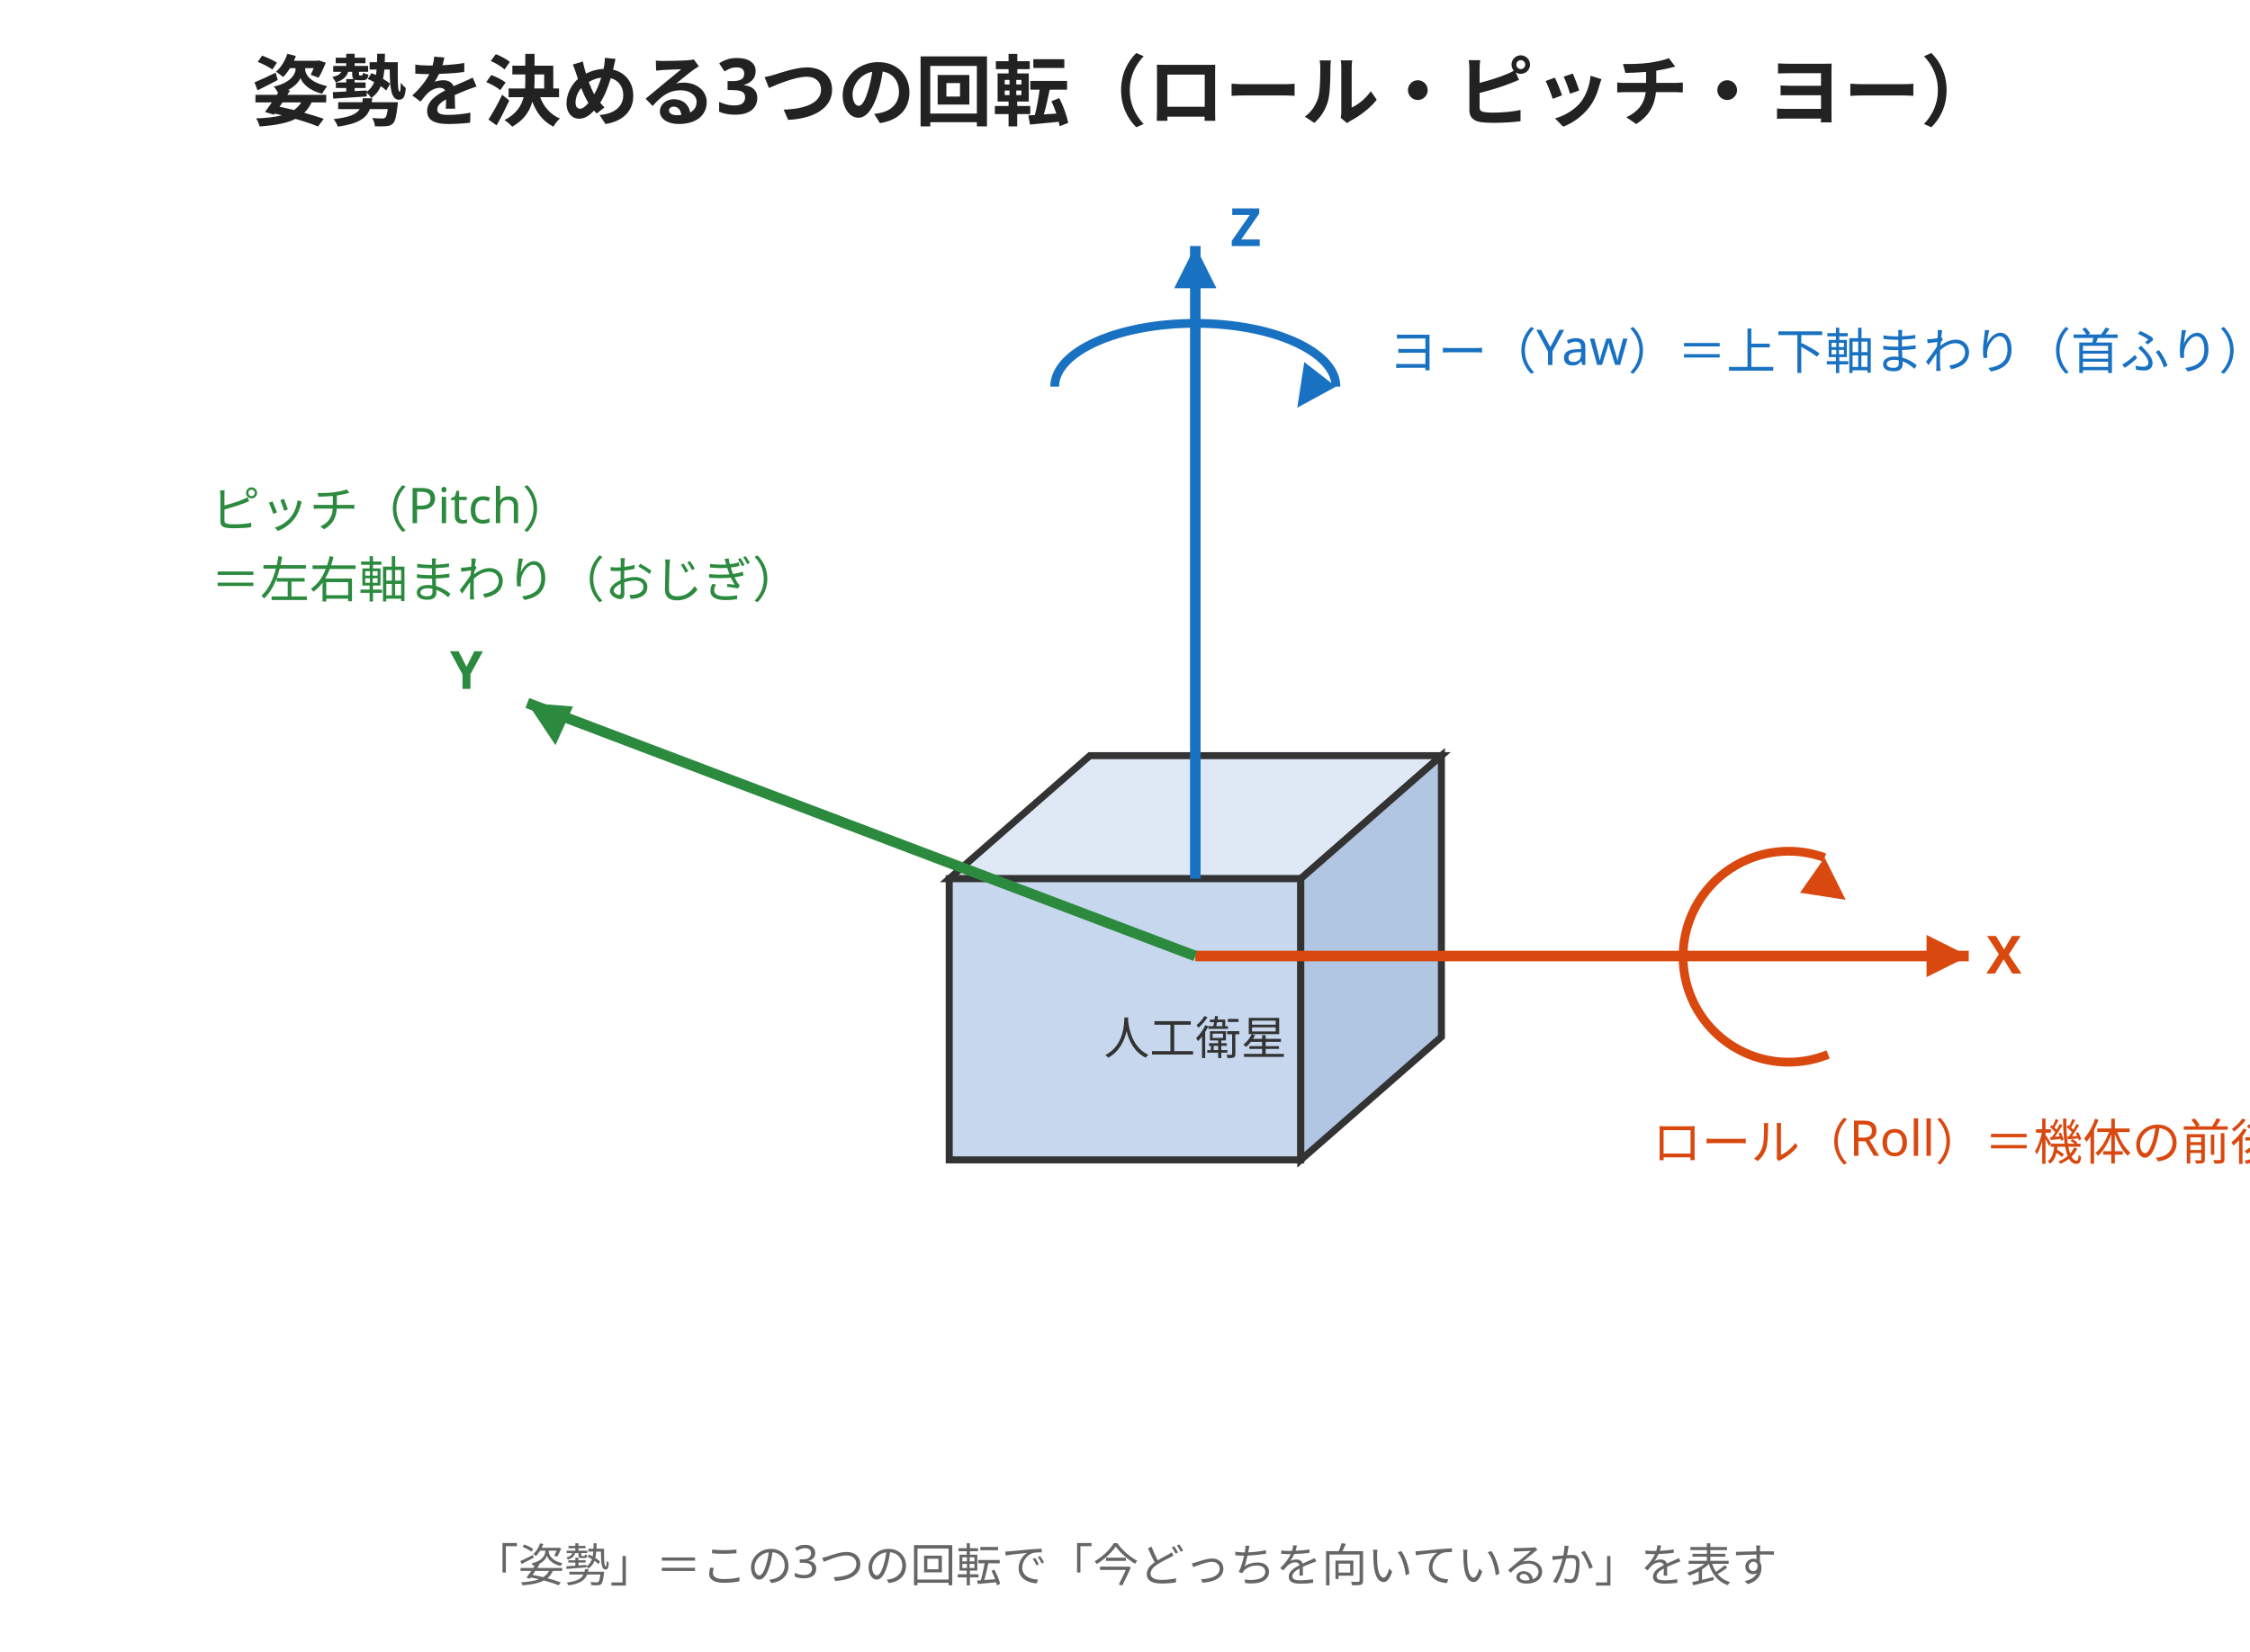
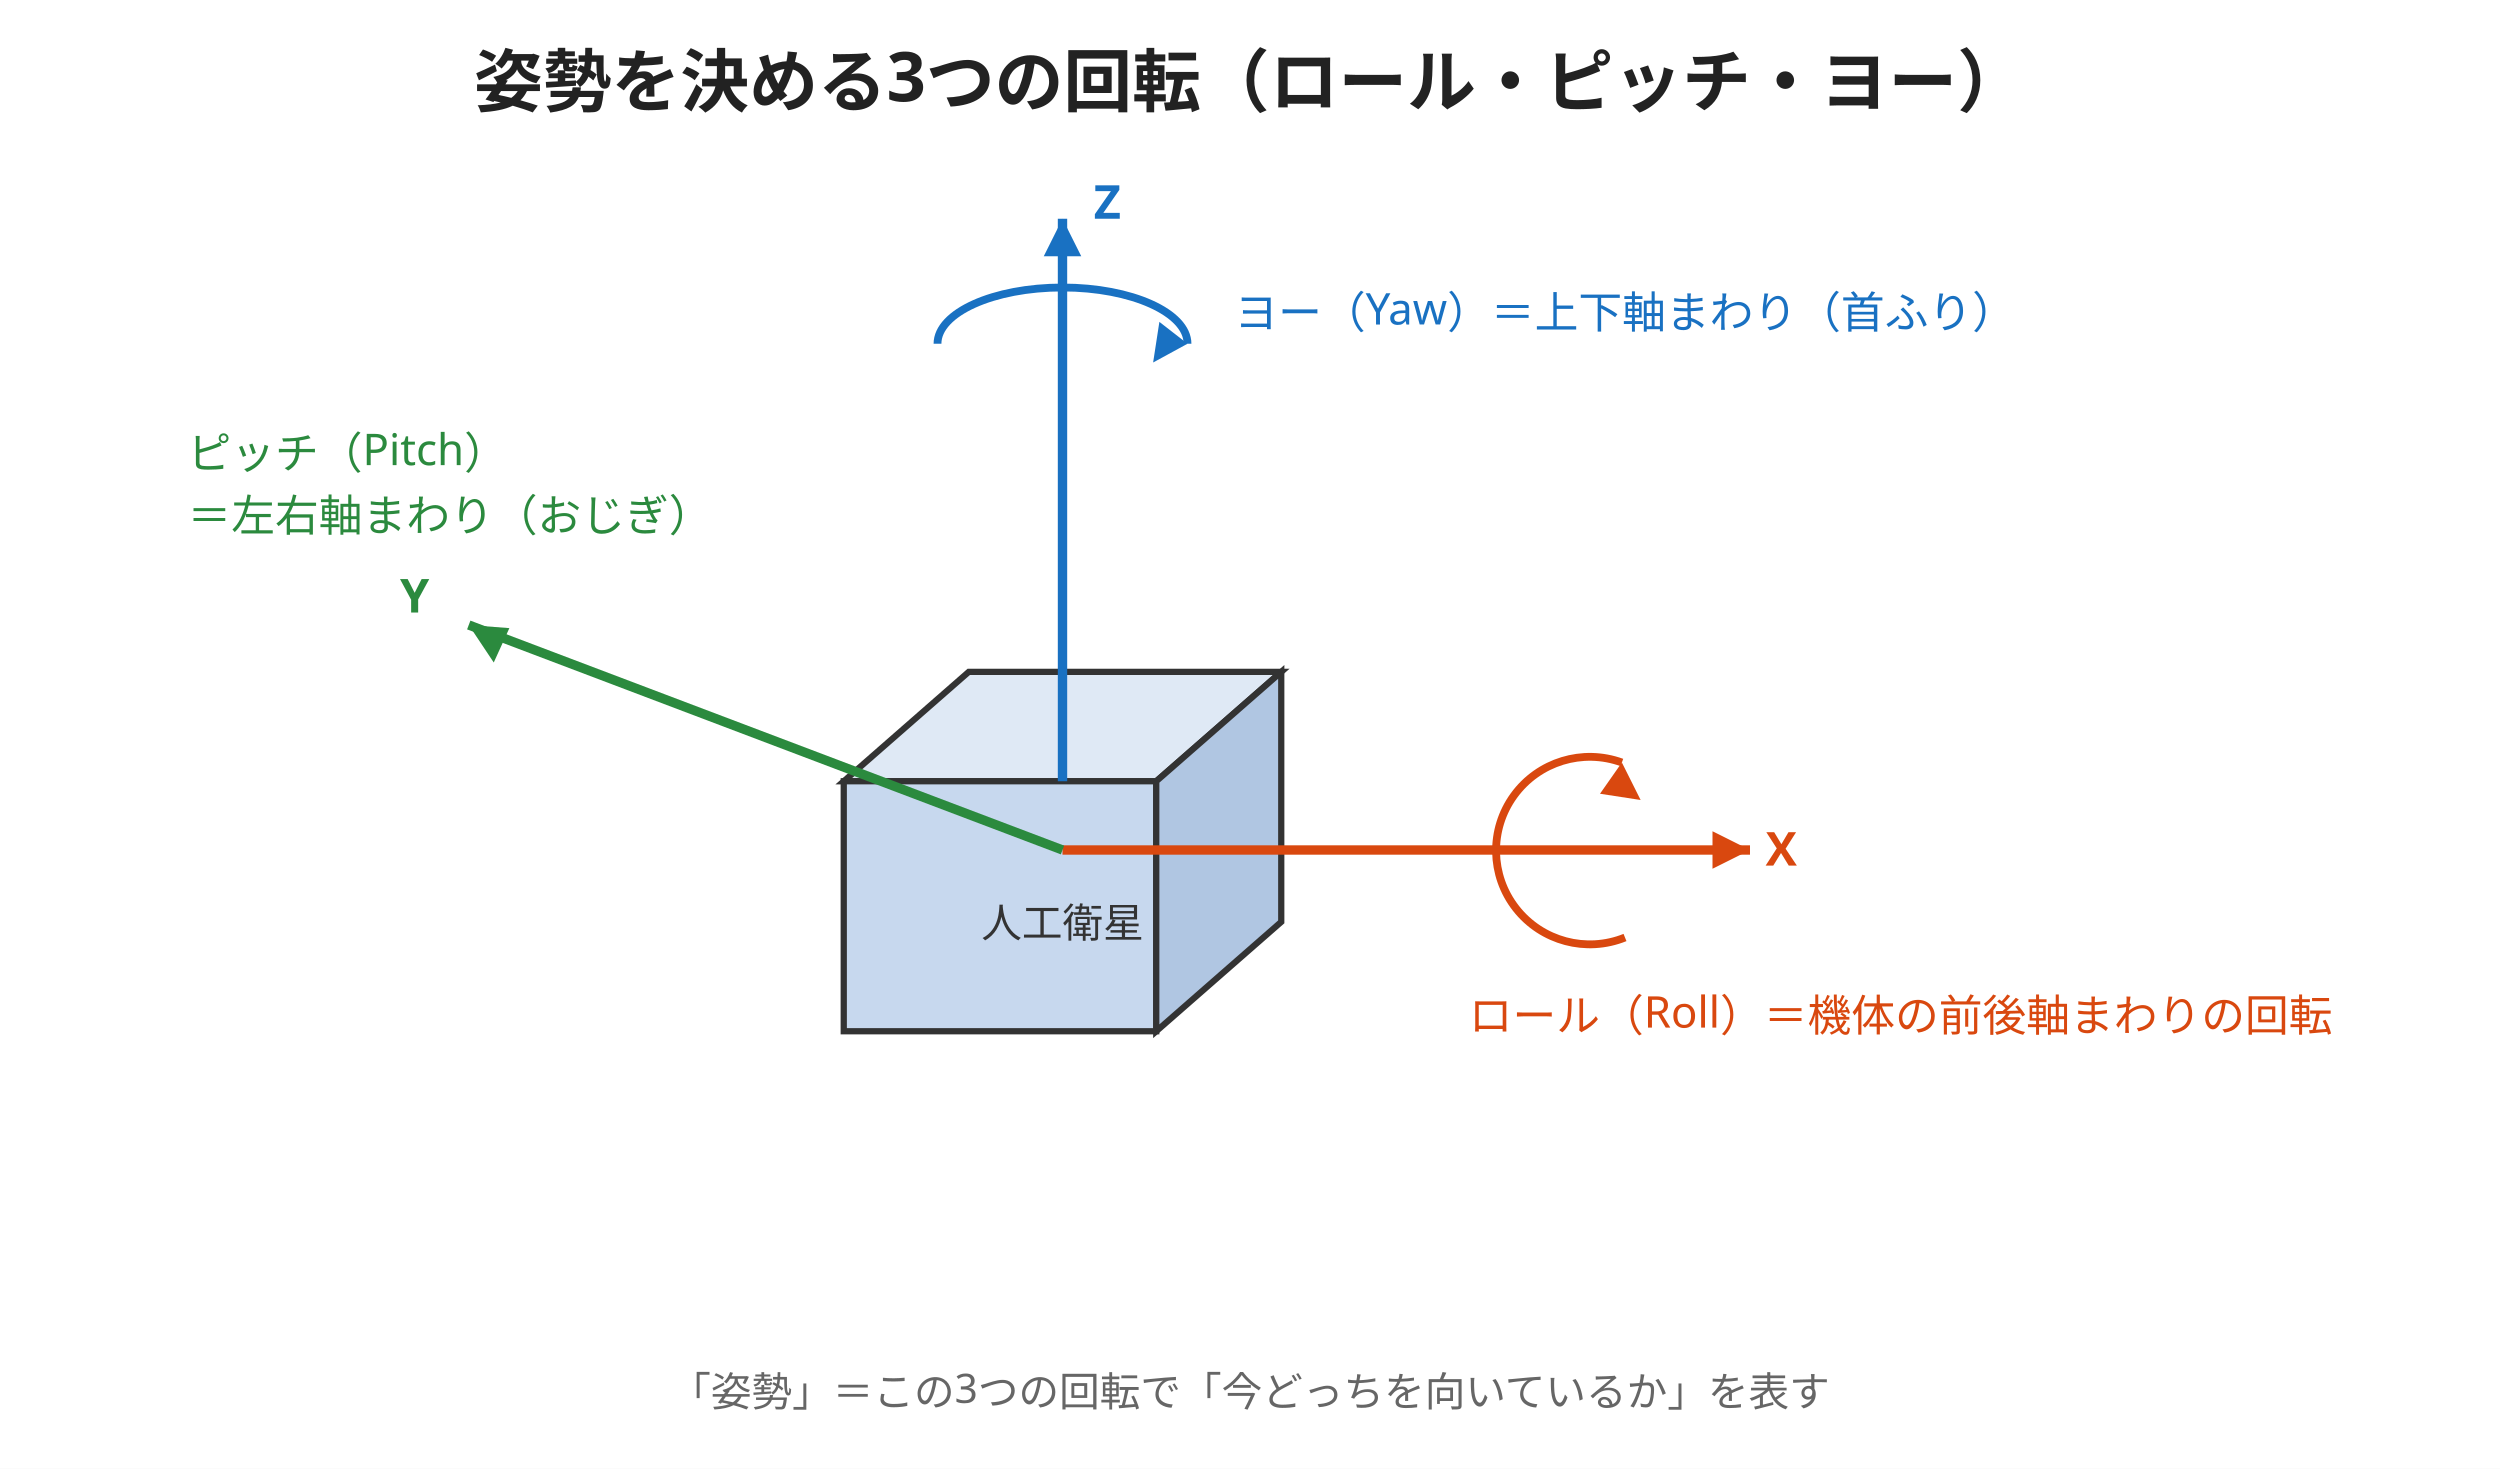
- <svg xmlns="http://www.w3.org/2000/svg" viewBox="0 0 640 470" font-family="sans-serif">
-   <rect width="640" height="470" fill="#ffffff" />
-   <text x="320" y="34" font-size="22" font-weight="bold" text-anchor="middle" fill="#222">姿勢を決める3つの回転（ロール・ピッチ・ヨー）</text>
+ <svg xmlns="http://www.w3.org/2000/svg" viewBox="0 0 800 470" font-family="sans-serif">
+   <rect width="800" height="470" fill="#ffffff" />
+   <text x="400" y="34" font-size="22" font-weight="bold" text-anchor="middle" fill="#222">姿勢を決める3つの回転（ロール・ピッチ・ヨー）</text>
  <g stroke="#333" stroke-width="2" fill="#dfe9f5">
    <polygon points="270,250 370,250 410,215 310,215" />
    <polygon points="270,250 270,330 370,330 370,250" fill="#c7d8ee" />
    <polygon points="370,250 410,215 410,295 370,330" fill="#b0c6e2" />
  </g>
  <text x="340" y="300" font-size="13" text-anchor="middle" fill="#333">人工衛星</text>
  <line x1="340" y1="272" x2="560" y2="272" stroke="#d9480f" stroke-width="3" />
  <polygon points="560,272 548,266 548,278" fill="#d9480f" />
  <text x="565" y="277" font-size="15" font-weight="bold" fill="#d9480f">X</text>
  <path d="M 520 300 A 30 30 0 1 1 519 244" fill="none" stroke="#d9480f" stroke-width="2.5" />
  <polygon points="519,244 512,254 525,256" fill="#d9480f" />
  <text x="470" y="330" font-size="14" fill="#d9480f">ロール（Roll）＝機体の前後軸まわりの回転</text>
  <line x1="340" y1="272" x2="150" y2="200" stroke="#2b8a3e" stroke-width="3" />
  <polygon points="150,200 163,201 158,212" fill="#2b8a3e" />
  <text x="128" y="196" font-size="15" font-weight="bold" fill="#2b8a3e">Y</text>
  <text x="60" y="150" font-size="14" fill="#2b8a3e">ピッチ（Pitch）</text>
  <text x="60" y="170" font-size="14" fill="#2b8a3e">＝左右軸まわり（おじぎ）</text>
  <line x1="340" y1="250" x2="340" y2="70" stroke="#1971c2" stroke-width="3" />
  <polygon points="340,70 334,82 346,82" fill="#1971c2" />
  <text x="350" y="70" font-size="15" font-weight="bold" fill="#1971c2">Z</text>
  <path d="M 300 110 A 40 18 0 1 1 380 110" fill="none" stroke="#1971c2" stroke-width="2.5" />
  <polygon points="380,110 371,103 369,116" fill="#1971c2" />
  <text x="395" y="105" font-size="14" fill="#1971c2">ヨー（Yaw）＝上下軸まわり（首ふり）</text>
-   <text x="320" y="450" font-size="13" text-anchor="middle" fill="#666">「姿勢」＝この3つの回転で「今どっちを向いているか」を表す</text>
+   <text x="400" y="450" font-size="13" text-anchor="middle" fill="#666">「姿勢」＝この3つの回転で「今どっちを向いているか」を表す</text>
</svg>
